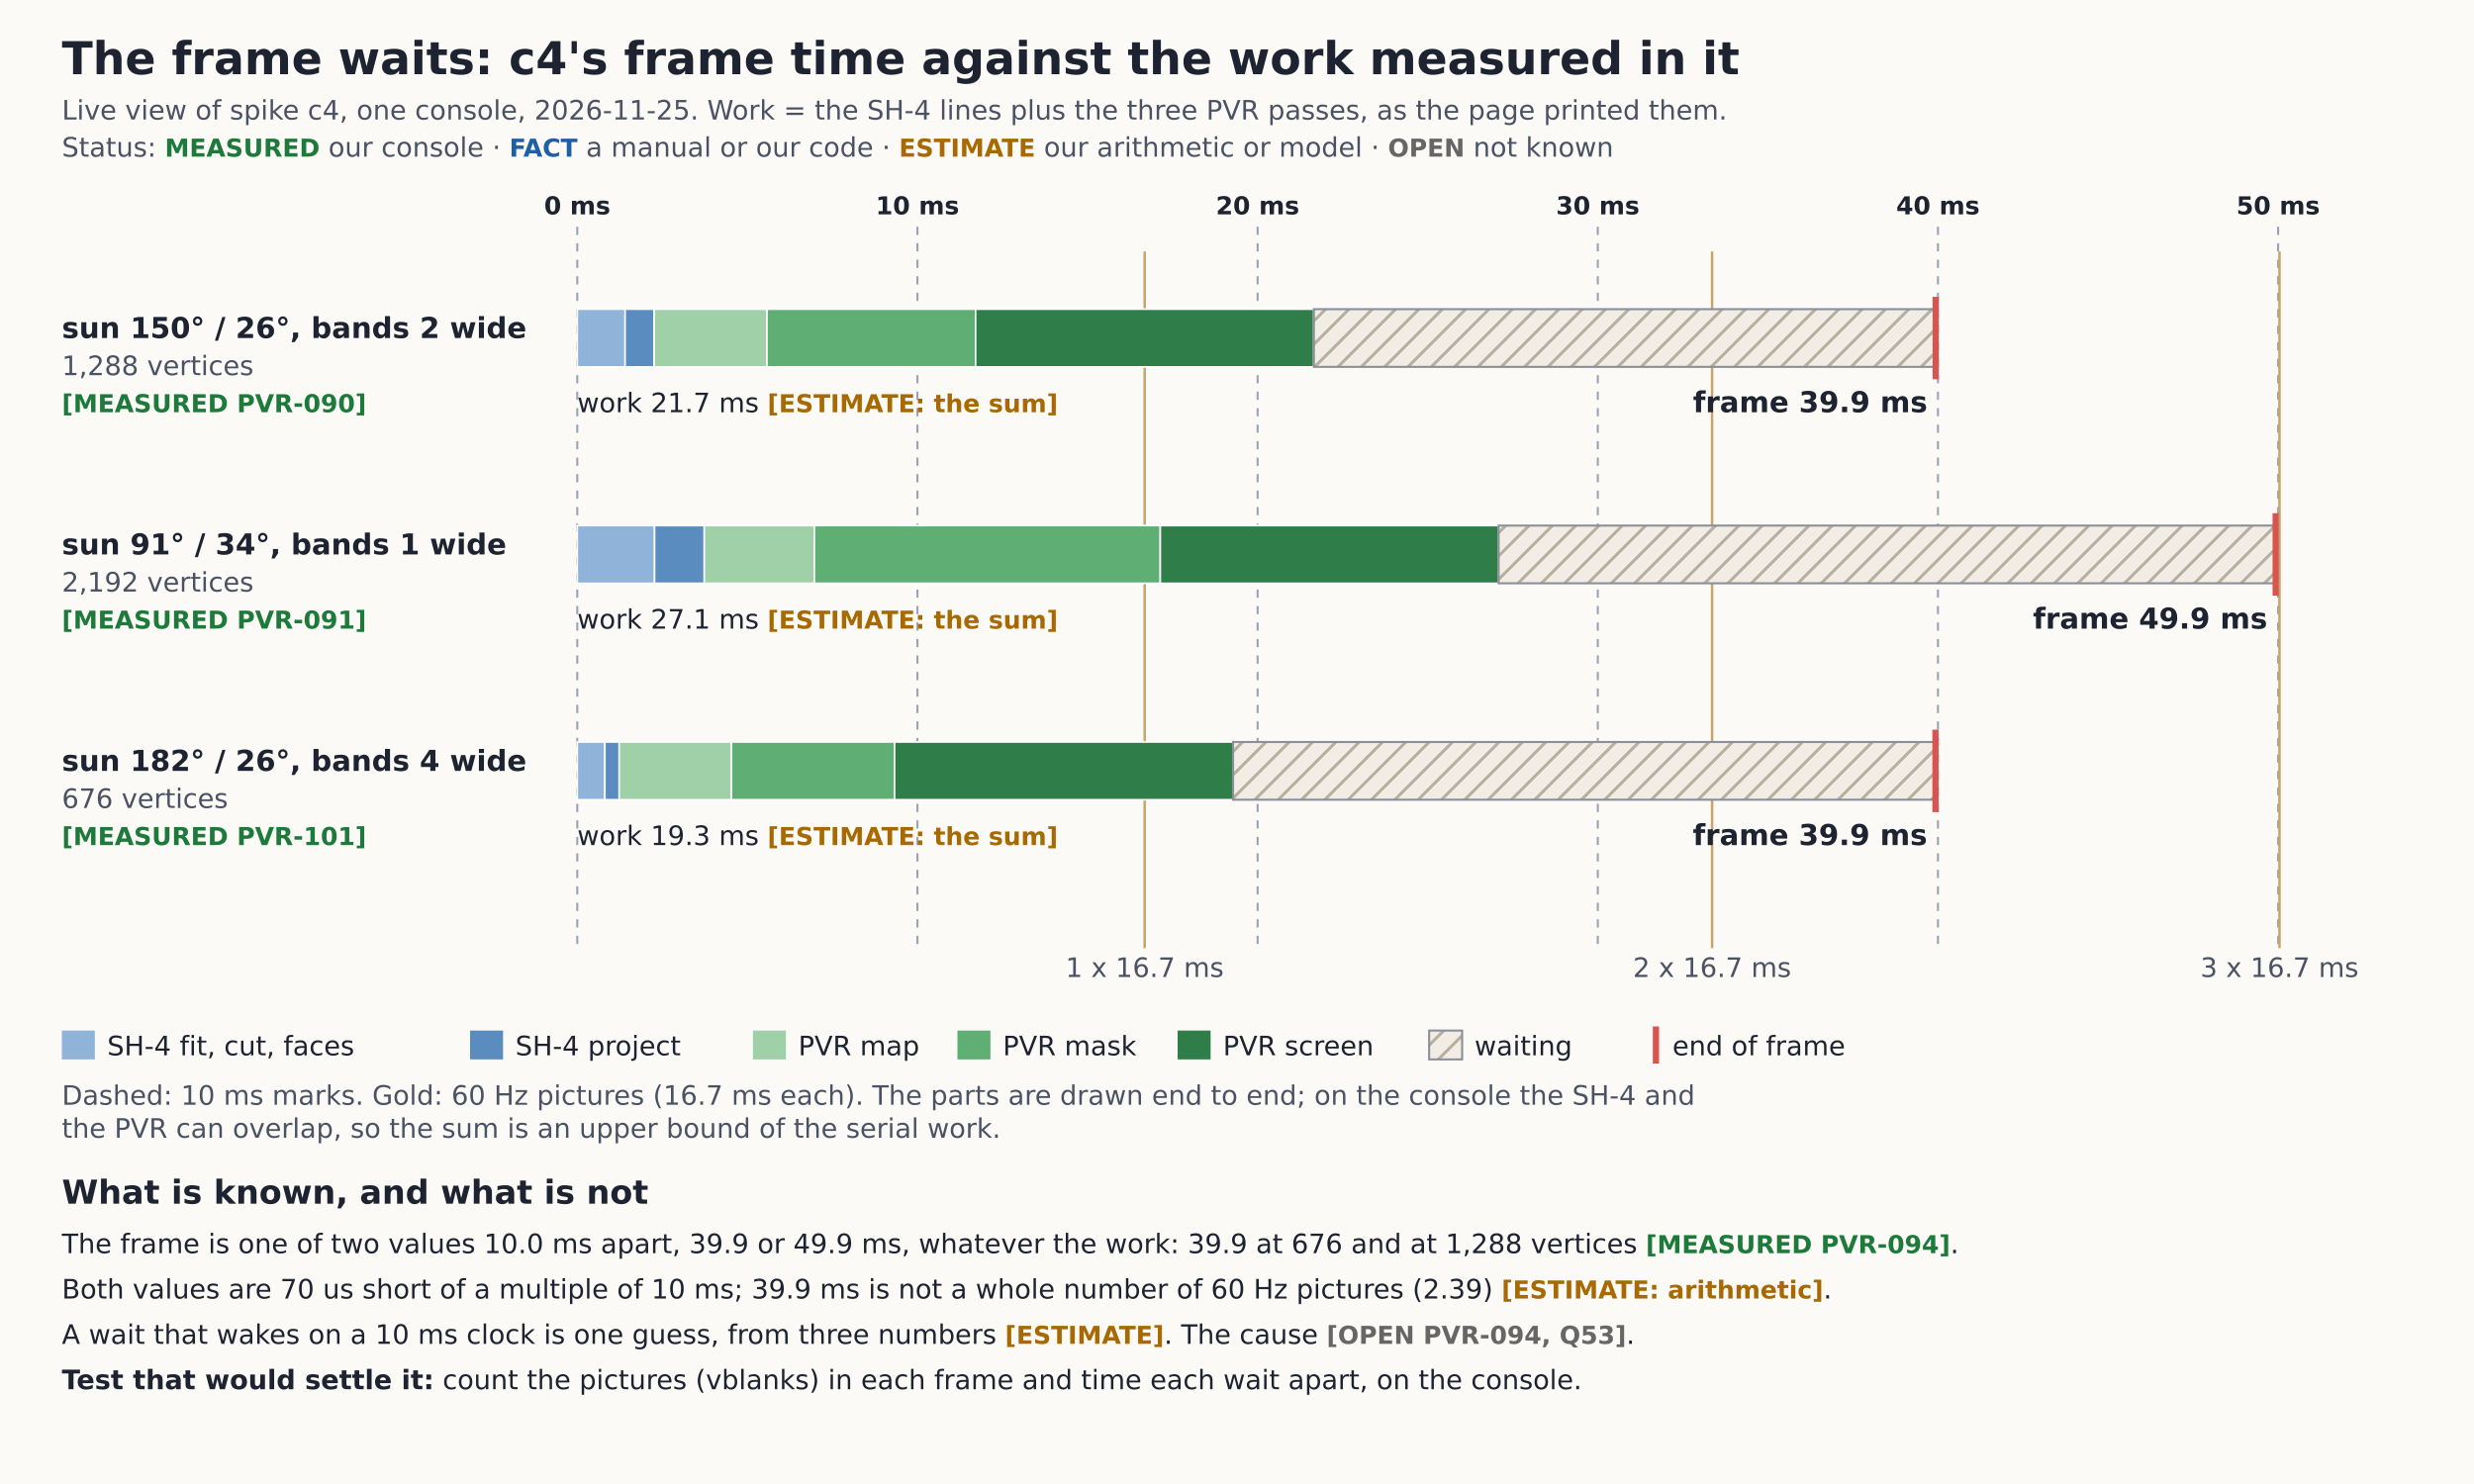
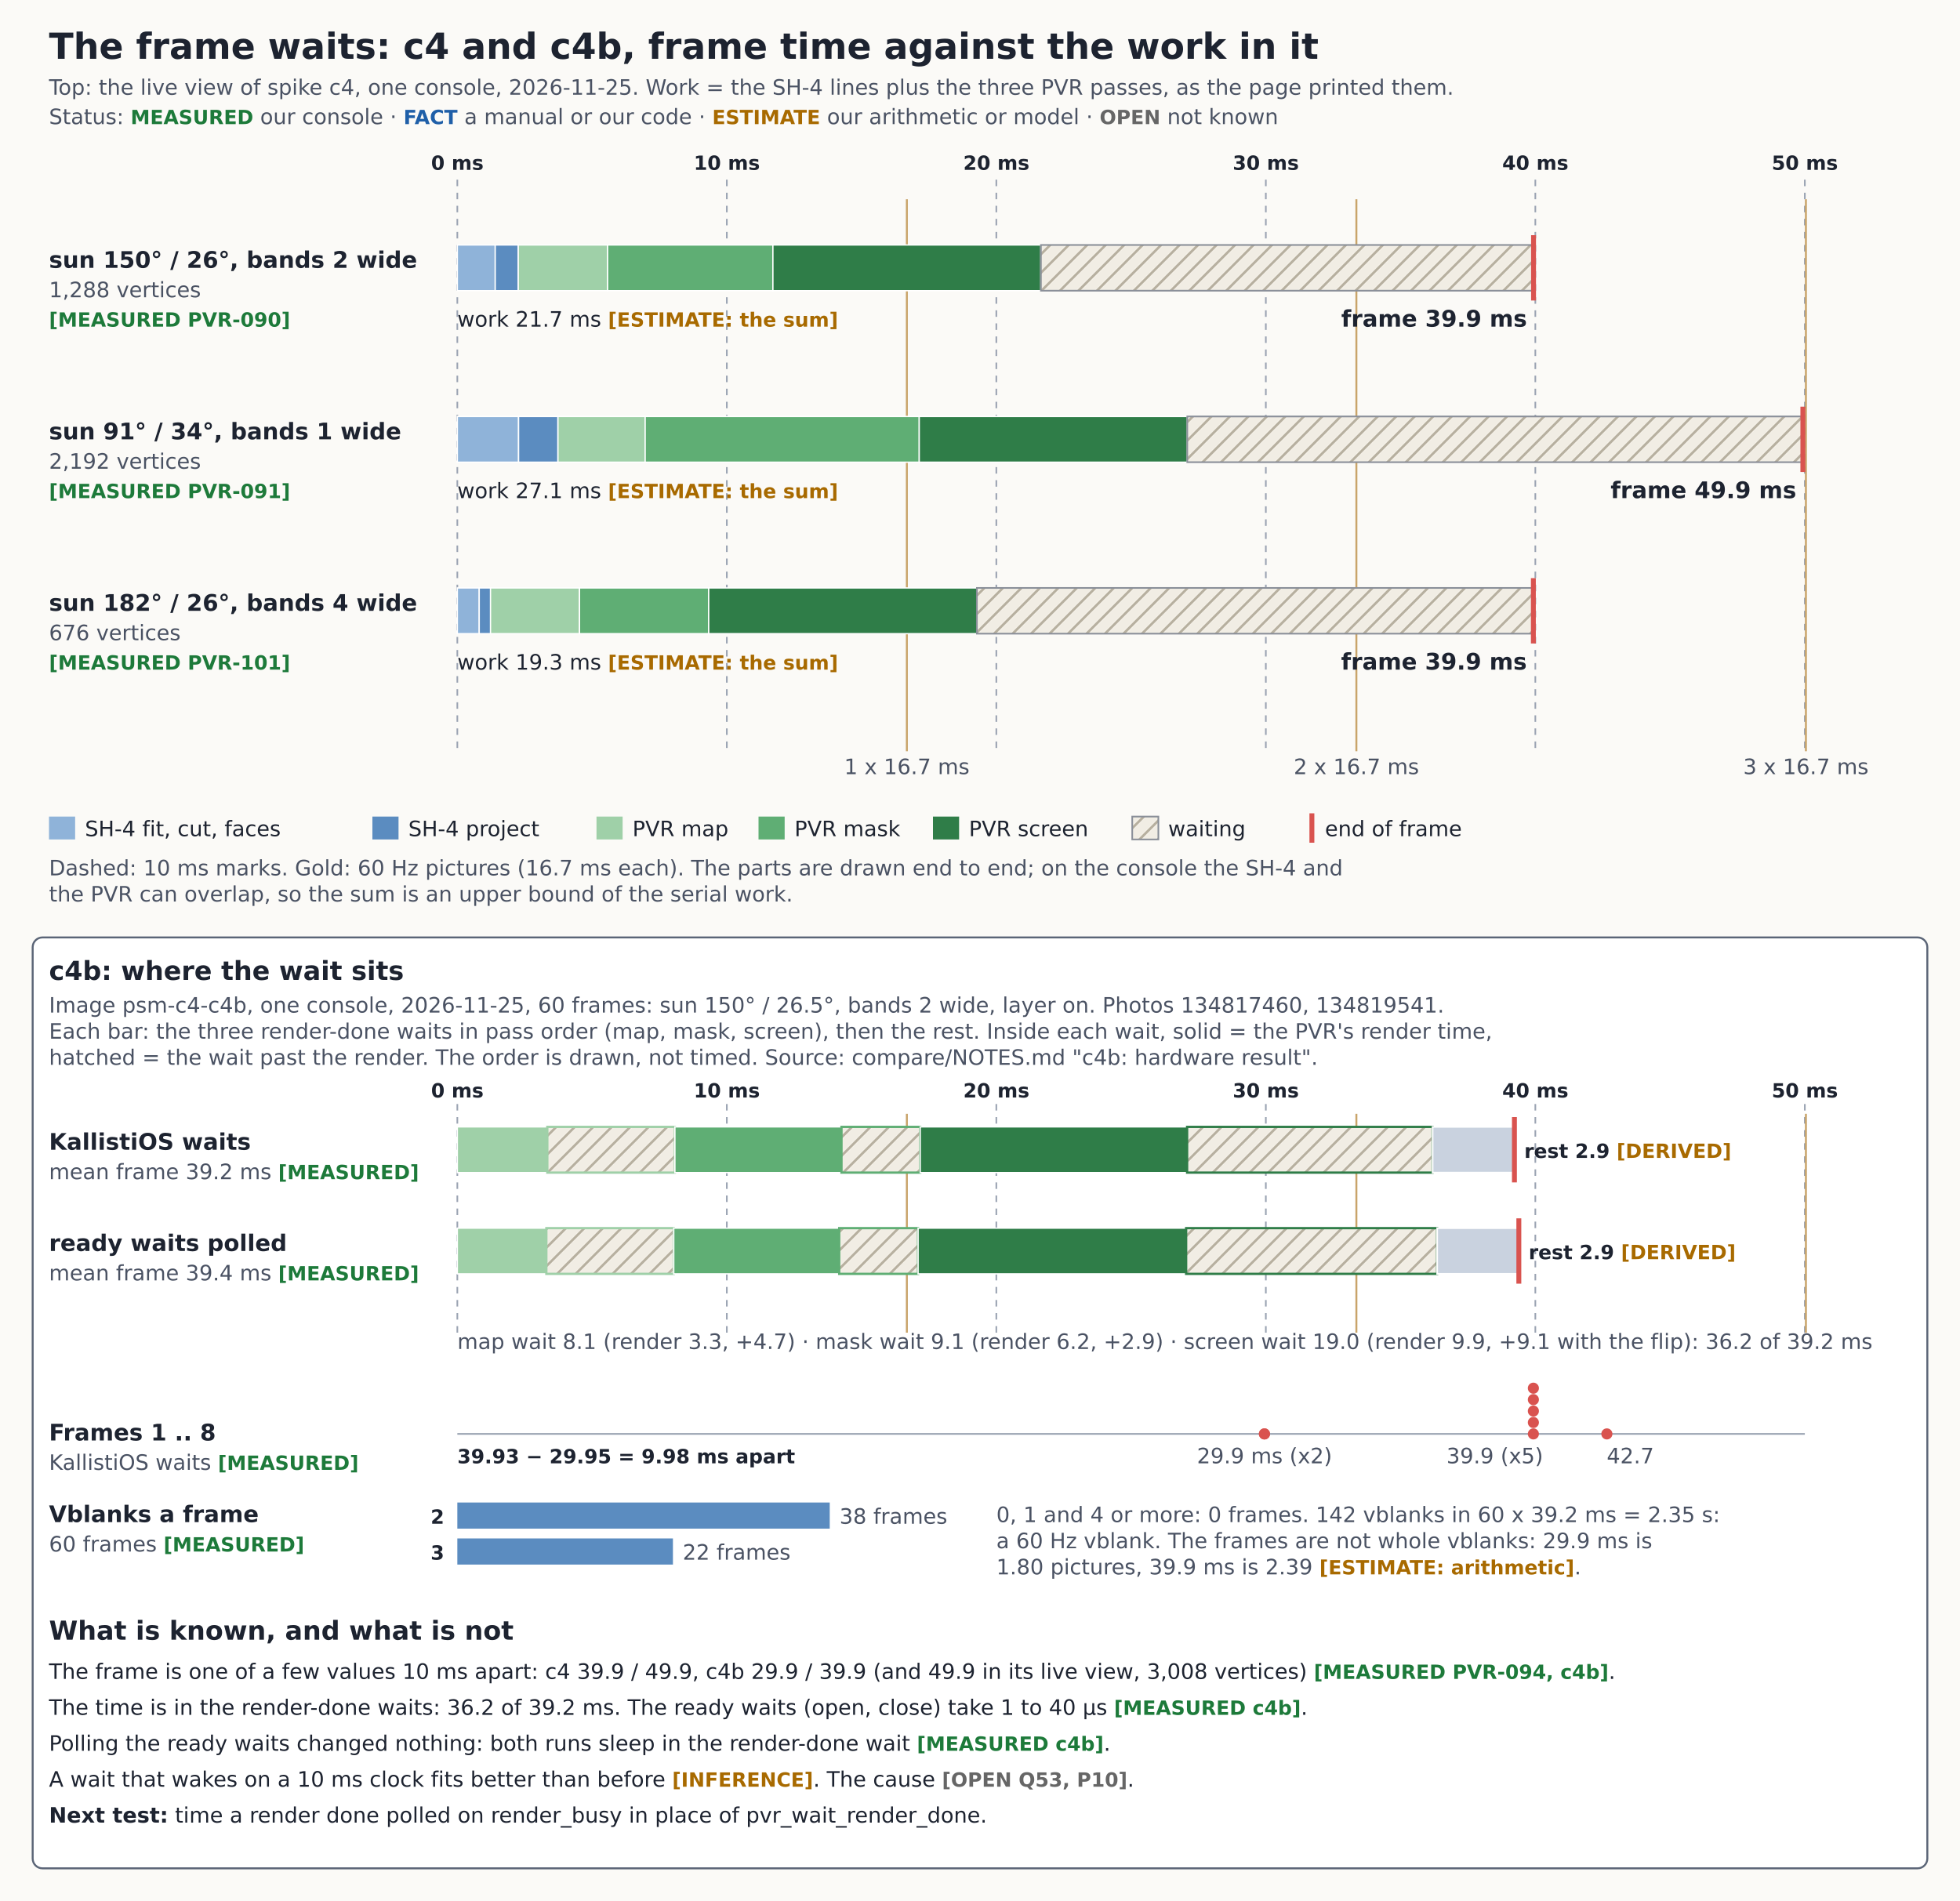
- <svg xmlns="http://www.w3.org/2000/svg" width="1200" height="720" viewBox="0 0 1200 720" role="img" aria-labelledby="ttl dsc">
+ <svg xmlns="http://www.w3.org/2000/svg" width="1200" height="1164" viewBox="0 0 1200 1164" role="img" aria-labelledby="ttl dsc">
  <style>
text{font-family:"DejaVu Sans",Verdana,Arial,sans-serif;fill:#1d2330}
.t{font-size:22px;font-weight:700}.s{font-size:13px;fill:#4a5263}.h{font-size:16px;font-weight:700}.h2{font-size:14px;font-weight:700}
.b{font-size:13px}.k{font-size:12px;font-weight:700}.n{font-size:22px;font-weight:700}.mono{font-family:"DejaVu Sans Mono",Consolas,monospace;font-size:14px}
.m{fill:#1d7a3a}.f{fill:#1f5fa8}.e{fill:#a86a00}.o{fill:#666}.r{fill:#7a3ea8}
.box{fill:#fff;stroke:#5b6577;stroke-width:1.5}.st{fill:#eef1f7;stroke:#1f5fa8;stroke-width:1.4}
.mv{fill:#fbf1e2;stroke:#a86a00;stroke-width:1.4}.tm{fill:#eef6f0;stroke:#1d7a3a;stroke-width:1.2}
.ar{stroke:#5b6577;stroke-width:1.6;fill:none}.ad{stroke:#5b6577;stroke-width:1.4;fill:none;stroke-dasharray:5 4}
</style>
  <defs>
    <marker id="h" viewBox="0 0 10 10" refX="9" refY="5" markerWidth="7" markerHeight="7" orient="auto">
      <path d="M0 0 L10 5 L0 10 z" fill="#5b6577" />
    </marker>
  </defs>
-   <rect width="1200" height="720" fill="#fbfaf7" />
+   <rect width="1200" height="1164" fill="#fbfaf7" />
  <defs>
    <pattern id="hatch" width="8" height="8" patternUnits="userSpaceOnUse" patternTransform="rotate(45)">
      <rect width="8" height="8" fill="#f1ede4" />
      <path d="M0 0 L0 8" stroke="#b9b2a2" stroke-width="3" />
    </pattern>
  </defs>
-   <text x="30" y="36" class="t">The frame waits: c4's frame time against the work measured in it</text>
-   <text x="30" y="58" class="s">Live view of spike c4, one console, 2026-11-25. Work = the SH-4 lines plus the three PVR passes, as the page printed them.</text>
+   <text x="30" y="36" class="t">The frame waits: c4 and c4b, frame time against the work in it</text>
+   <text x="30" y="58" class="s">Top: the live view of spike c4, one console, 2026-11-25. Work = the SH-4 lines plus the three PVR passes, as the page printed them.</text>
  <text x="30" y="76" class="s">Status: <tspan class="k m">MEASURED</tspan> our console · <tspan class="k f">FACT</tspan> a manual or our code · <tspan class="k e">ESTIMATE</tspan> our arithmetic or model · <tspan class="k o">OPEN</tspan> not known</text>
  <path d="M280.0 110 L280.0 460" stroke="#9aa3b2" stroke-dasharray="4 4" />
  <text x="280.0" y="104" class="k" text-anchor="middle">0 ms</text>
  <path d="M445.0 110 L445.0 460" stroke="#9aa3b2" stroke-dasharray="4 4" />
  <text x="445.0" y="104" class="k" text-anchor="middle">10 ms</text>
  <path d="M610.0 110 L610.0 460" stroke="#9aa3b2" stroke-dasharray="4 4" />
  <text x="610.0" y="104" class="k" text-anchor="middle">20 ms</text>
  <path d="M775.0 110 L775.0 460" stroke="#9aa3b2" stroke-dasharray="4 4" />
  <text x="775.0" y="104" class="k" text-anchor="middle">30 ms</text>
  <path d="M940.0 110 L940.0 460" stroke="#9aa3b2" stroke-dasharray="4 4" />
  <text x="940.0" y="104" class="k" text-anchor="middle">40 ms</text>
  <path d="M1105.0 110 L1105.0 460" stroke="#9aa3b2" stroke-dasharray="4 4" />
  <text x="1105.0" y="104" class="k" text-anchor="middle">50 ms</text>
  <path d="M555.22 122 L555.22 460" stroke="#c9a46a" stroke-width="1.2" />
  <text x="555.22" y="474" class="s" text-anchor="middle">1 x 16.7 ms</text>
  <path d="M830.44 122 L830.44 460" stroke="#c9a46a" stroke-width="1.2" />
  <text x="830.44" y="474" class="s" text-anchor="middle">2 x 16.7 ms</text>
  <path d="M1105.66 122 L1105.66 460" stroke="#c9a46a" stroke-width="1.2" />
  <text x="1105.66" y="474" class="s" text-anchor="middle">3 x 16.7 ms</text>
  <text x="30" y="164" class="h2">sun 150° / 26°, bands 2 wide</text>
  <text x="30" y="182" class="s">1,288 vertices</text>
  <text x="30" y="200" class="b">
    <tspan class="k m">[MEASURED PVR-090]</tspan>
  </text>
  <rect x="280.0" y="150" width="23.2" height="28" fill="#8fb3d9" stroke="#fff" stroke-width="0.8" />
  <rect x="303.2" y="150" width="14.1" height="28" fill="#5b8cc0" stroke="#fff" stroke-width="0.8" />
  <rect x="317.3" y="150" width="54.7" height="28" fill="#9fd0a8" stroke="#fff" stroke-width="0.8" />
  <rect x="372.0" y="150" width="101.3" height="28" fill="#5fae74" stroke="#fff" stroke-width="0.8" />
  <rect x="473.2" y="150" width="164.0" height="28" fill="#2f7d48" stroke="#fff" stroke-width="0.8" />
  <rect x="637.3" y="150" width="301.6" height="28" fill="url(#hatch)" stroke="#8a8f99" />
  <path d="M938.9 144 L938.9 184" stroke="#d9534f" stroke-width="3" />
  <text x="280" y="200" class="b">work 21.7 ms <tspan class="k e">[ESTIMATE: the sum]</tspan>
  </text>
  <text x="934.9" y="200" class="h2" text-anchor="end" fill="#d9534f">frame 39.9 ms</text>
  <text x="30" y="269" class="h2">sun 91° / 34°, bands 1 wide</text>
  <text x="30" y="287" class="s">2,192 vertices</text>
  <text x="30" y="305" class="b">
    <tspan class="k m">[MEASURED PVR-091]</tspan>
  </text>
  <rect x="280.0" y="255" width="37.5" height="28" fill="#8fb3d9" stroke="#fff" stroke-width="0.8" />
  <rect x="317.5" y="255" width="24.1" height="28" fill="#5b8cc0" stroke="#fff" stroke-width="0.8" />
  <rect x="341.6" y="255" width="53.4" height="28" fill="#9fd0a8" stroke="#fff" stroke-width="0.8" />
  <rect x="395.0" y="255" width="167.8" height="28" fill="#5fae74" stroke="#fff" stroke-width="0.8" />
  <rect x="562.8" y="255" width="164.1" height="28" fill="#2f7d48" stroke="#fff" stroke-width="0.8" />
  <rect x="726.9" y="255" width="376.9" height="28" fill="url(#hatch)" stroke="#8a8f99" />
  <path d="M1103.8 249 L1103.8 289" stroke="#d9534f" stroke-width="3" />
  <text x="280" y="305" class="b">work 27.1 ms <tspan class="k e">[ESTIMATE: the sum]</tspan>
  </text>
  <text x="1099.8" y="305" class="h2" text-anchor="end" fill="#d9534f">frame 49.9 ms</text>
  <text x="30" y="374" class="h2">sun 182° / 26°, bands 4 wide</text>
  <text x="30" y="392" class="s">676 vertices</text>
  <text x="30" y="410" class="b">
    <tspan class="k m">[MEASURED PVR-101]</tspan>
  </text>
  <rect x="280.0" y="360" width="13.4" height="28" fill="#8fb3d9" stroke="#fff" stroke-width="0.8" />
  <rect x="293.4" y="360" width="7.0" height="28" fill="#5b8cc0" stroke="#fff" stroke-width="0.8" />
  <rect x="300.3" y="360" width="54.5" height="28" fill="#9fd0a8" stroke="#fff" stroke-width="0.8" />
  <rect x="354.8" y="360" width="79.1" height="28" fill="#5fae74" stroke="#fff" stroke-width="0.8" />
  <rect x="433.9" y="360" width="164.2" height="28" fill="#2f7d48" stroke="#fff" stroke-width="0.8" />
  <rect x="598.1" y="360" width="340.8" height="28" fill="url(#hatch)" stroke="#8a8f99" />
  <path d="M938.8 354 L938.8 394" stroke="#d9534f" stroke-width="3" />
  <text x="280" y="410" class="b">work 19.3 ms <tspan class="k e">[ESTIMATE: the sum]</tspan>
  </text>
  <text x="934.8" y="410" class="h2" text-anchor="end" fill="#d9534f">frame 39.9 ms</text>
  <rect x="30" y="500" width="16" height="14" fill="#8fb3d9" />
  <text x="52" y="512" class="b">SH-4 fit, cut, faces</text>
  <rect x="228.0" y="500" width="16" height="14" fill="#5b8cc0" />
  <text x="250.0" y="512" class="b">SH-4 project</text>
  <rect x="365.2" y="500" width="16" height="14" fill="#9fd0a8" />
  <text x="387.2" y="512" class="b">PVR map</text>
  <rect x="464.4" y="500" width="16" height="14" fill="#5fae74" />
  <text x="486.4" y="512" class="b">PVR mask</text>
  <rect x="571.2" y="500" width="16" height="14" fill="#2f7d48" />
  <text x="593.2" y="512" class="b">PVR screen</text>
  <rect x="693.2" y="500" width="16" height="14" fill="url(#hatch)" stroke="#8a8f99" />
  <text x="715.2" y="512" class="b">waiting</text>
  <path d="M803.2 498 L803.2 516" stroke="#d9534f" stroke-width="3" />
  <text x="811.2" y="512" class="b">end of frame</text>
  <text x="30" y="536" class="s">Dashed: 10 ms marks. Gold: 60 Hz pictures (16.7 ms each). The parts are drawn end to end; on the console the SH-4 and</text>
  <text x="30" y="552" class="s">the PVR can overlap, so the sum is an upper bound of the serial work.</text>
-   <text x="30" y="584" class="h">What is known, and what is not</text>
-   <text x="30" y="608" class="b">The frame is one of two values 10.0 ms apart, 39.9 or 49.9 ms, whatever the work: 39.9 at 676 and at 1,288 vertices <tspan class="k m">[MEASURED PVR-094]</tspan>.</text>
-   <text x="30" y="630" class="b">Both values are 70 us short of a multiple of 10 ms; 39.9 ms is not a whole number of 60 Hz pictures (2.39) <tspan class="k e">[ESTIMATE: arithmetic]</tspan>.</text>
-   <text x="30" y="652" class="b">A wait that wakes on a 10 ms clock is one guess, from three numbers <tspan class="k e">[ESTIMATE]</tspan>. The cause <tspan class="k o">[OPEN PVR-094, Q53]</tspan>.</text>
-   <text x="30" y="674" class="b">
-     <tspan font-weight="700">Test that would settle it:</tspan> count the pictures (vblanks) in each frame and time each wait apart, on the console.</text>
+   <rect x="20" y="574" width="1160" height="570" rx="6" fill="#ffffff" stroke="#5b6577" stroke-width="1.2" />
+   <text x="30" y="600" class="h">c4b: where the wait sits</text>
+   <text x="30" y="620" class="s">Image psm-c4-c4b, one console, 2026-11-25, 60 frames: sun 150° / 26.5°, bands 2 wide, layer on. Photos 134817460, 134819541.</text>
+   <text x="30" y="636" class="s">Each bar: the three render-done waits in pass order (map, mask, screen), then the rest. Inside each wait, solid = the PVR's render time,</text>
+   <text x="30" y="652" class="s">hatched = the wait past the render. The order is drawn, not timed. Source: compare/NOTES.md "c4b: hardware result".</text>
+   <path d="M280.0 676 L280.0 816" stroke="#9aa3b2" stroke-dasharray="4 4" />
+   <text x="280.0" y="672" class="k" text-anchor="middle">0 ms</text>
+   <path d="M445.0 676 L445.0 816" stroke="#9aa3b2" stroke-dasharray="4 4" />
+   <text x="445.0" y="672" class="k" text-anchor="middle">10 ms</text>
+   <path d="M610.0 676 L610.0 816" stroke="#9aa3b2" stroke-dasharray="4 4" />
+   <text x="610.0" y="672" class="k" text-anchor="middle">20 ms</text>
+   <path d="M775.0 676 L775.0 816" stroke="#9aa3b2" stroke-dasharray="4 4" />
+   <text x="775.0" y="672" class="k" text-anchor="middle">30 ms</text>
+   <path d="M940.0 676 L940.0 816" stroke="#9aa3b2" stroke-dasharray="4 4" />
+   <text x="940.0" y="672" class="k" text-anchor="middle">40 ms</text>
+   <path d="M1105.0 676 L1105.0 816" stroke="#9aa3b2" stroke-dasharray="4 4" />
+   <text x="1105.0" y="672" class="k" text-anchor="middle">50 ms</text>
+   <path d="M555.22 682 L555.22 816" stroke="#c9a46a" stroke-width="1.2" />
+   <path d="M830.44 682 L830.44 816" stroke="#c9a46a" stroke-width="1.2" />
+   <path d="M1105.66 682 L1105.66 816" stroke="#c9a46a" stroke-width="1.2" />
+   <text x="30" y="704" class="h2">KallistiOS waits</text>
+   <text x="30" y="722" class="s">mean frame 39.2 ms <tspan class="k m">[MEASURED]</tspan>
+   </text>
+   <rect x="280.0" y="690" width="55.1" height="28" fill="#9fd0a8" stroke="#fff" stroke-width="0.8" />
+   <rect x="335.1" y="690" width="78.1" height="28" fill="url(#hatch)" stroke="#9fd0a8" stroke-width="1.4" />
+   <rect x="413.2" y="690" width="102.0" height="28" fill="#5fae74" stroke="#fff" stroke-width="0.8" />
+   <rect x="515.2" y="690" width="48.2" height="28" fill="url(#hatch)" stroke="#5fae74" stroke-width="1.4" />
+   <rect x="563.4" y="690" width="163.4" height="28" fill="#2f7d48" stroke="#fff" stroke-width="0.8" />
+   <rect x="726.8" y="690" width="150.3" height="28" fill="url(#hatch)" stroke="#2f7d48" stroke-width="1.4" />
+   <rect x="877.1" y="690" width="50.1" height="28" fill="#c9d2df" stroke="#fff" />
+   <path d="M927.2 684 L927.2 724" stroke="#d9534f" stroke-width="3" />
+   <text x="933.2" y="709" class="k">rest 2.9 <tspan class="e">[DERIVED]</tspan>
+   </text>
+   <text x="30" y="766" class="h2">ready waits polled</text>
+   <text x="30" y="784" class="s">mean frame 39.4 ms <tspan class="k m">[MEASURED]</tspan>
+   </text>
+   <rect x="280.0" y="752" width="54.5" height="28" fill="#9fd0a8" stroke="#fff" stroke-width="0.8" />
+   <rect x="334.5" y="752" width="78.0" height="28" fill="url(#hatch)" stroke="#9fd0a8" stroke-width="1.4" />
+   <rect x="412.5" y="752" width="101.3" height="28" fill="#5fae74" stroke="#fff" stroke-width="0.8" />
+   <rect x="513.8" y="752" width="48.3" height="28" fill="url(#hatch)" stroke="#5fae74" stroke-width="1.4" />
+   <rect x="562.1" y="752" width="164.1" height="28" fill="#2f7d48" stroke="#fff" stroke-width="0.8" />
+   <rect x="726.2" y="752" width="153.7" height="28" fill="url(#hatch)" stroke="#2f7d48" stroke-width="1.4" />
+   <rect x="879.9" y="752" width="50.0" height="28" fill="#c9d2df" stroke="#fff" />
+   <path d="M929.9 746 L929.9 786" stroke="#d9534f" stroke-width="3" />
+   <text x="935.9" y="771" class="k">rest 2.9 <tspan class="e">[DERIVED]</tspan>
+   </text>
+   <text x="280" y="826" class="s">map wait 8.1 (render 3.3, +4.7) · mask wait 9.1 (render 6.2, +2.9) · screen wait 19.0 (render 9.9, +9.1 with the flip): 36.2 of 39.2 ms</text>
+   <text x="30" y="882" class="h2">Frames 1 .. 8</text>
+   <text x="30" y="900" class="s">KallistiOS waits <tspan class="k m">[MEASURED]</tspan>
+   </text>
+   <path d="M280 878 L1105.0 878" stroke="#9aa3b2" />
+   <circle cx="983.8" cy="878.0" r="3.4" fill="#d9534f" />
+   <circle cx="938.8" cy="878.0" r="3.4" fill="#d9534f" />
+   <circle cx="938.8" cy="871.0" r="3.4" fill="#d9534f" />
+   <circle cx="774.2" cy="878.0" r="3.4" fill="#d9534f" />
+   <circle cx="938.8" cy="864.0" r="3.4" fill="#d9534f" />
+   <circle cx="774.1" cy="878.0" r="3.4" fill="#d9534f" />
+   <circle cx="938.8" cy="857.0" r="3.4" fill="#d9534f" />
+   <circle cx="938.8" cy="850.0" r="3.4" fill="#d9534f" />
+   <text x="774.2" y="896" class="s" text-anchor="middle">29.9 ms (x2)</text>
+   <text x="944.8" y="896" class="s" text-anchor="end">39.9 (x5)</text>
+   <text x="983.7" y="896" class="s" text-anchor="start">42.7</text>
+   <text x="280" y="896" class="k">39.93 − 29.95 = 9.98 ms apart</text>
+   <text x="30" y="932" class="h2">Vblanks a frame</text>
+   <text x="30" y="950" class="s">60 frames <tspan class="k m">[MEASURED]</tspan>
+   </text>
+   <text x="272" y="933" class="k" text-anchor="end">2</text>
+   <rect x="280" y="920" width="228" height="16" fill="#5b8cc0" />
+   <text x="514" y="933" class="s">38 frames</text>
+   <text x="272" y="955" class="k" text-anchor="end">3</text>
+   <rect x="280" y="942" width="132" height="16" fill="#5b8cc0" />
+   <text x="418" y="955" class="s">22 frames</text>
+   <text x="610" y="932" class="s">0, 1 and 4 or more: 0 frames. 142 vblanks in 60 x 39.2 ms = 2.35 s:</text>
+   <text x="610" y="948" class="s">a 60 Hz vblank. The frames are not whole vblanks: 29.9 ms is</text>
+   <text x="610" y="964" class="s">1.80 pictures, 39.9 ms is 2.39 <tspan class="k e">[ESTIMATE: arithmetic]</tspan>.</text>
+   <text x="30" y="1004" class="h">What is known, and what is not</text>
+   <text x="30" y="1028" class="b">The frame is one of a few values 10 ms apart: c4 39.9 / 49.9, c4b 29.9 / 39.9 (and 49.9 in its live view, 3,008 vertices) <tspan class="k m">[MEASURED PVR-094, c4b]</tspan>.</text>
+   <text x="30" y="1050" class="b">The time is in the render-done waits: 36.2 of 39.2 ms. The ready waits (open, close) take 1 to 40 µs <tspan class="k m">[MEASURED c4b]</tspan>.</text>
+   <text x="30" y="1072" class="b">Polling the ready waits changed nothing: both runs sleep in the render-done wait <tspan class="k m">[MEASURED c4b]</tspan>.</text>
+   <text x="30" y="1094" class="b">A wait that wakes on a 10 ms clock fits better than before <tspan class="k e">[INFERENCE]</tspan>. The cause <tspan class="k o">[OPEN Q53, P10]</tspan>.</text>
+   <text x="30" y="1116" class="b">
+     <tspan font-weight="700">Next test:</tspan> time a render done polled on render_busy in place of pvr_wait_render_done.</text>
</svg>
